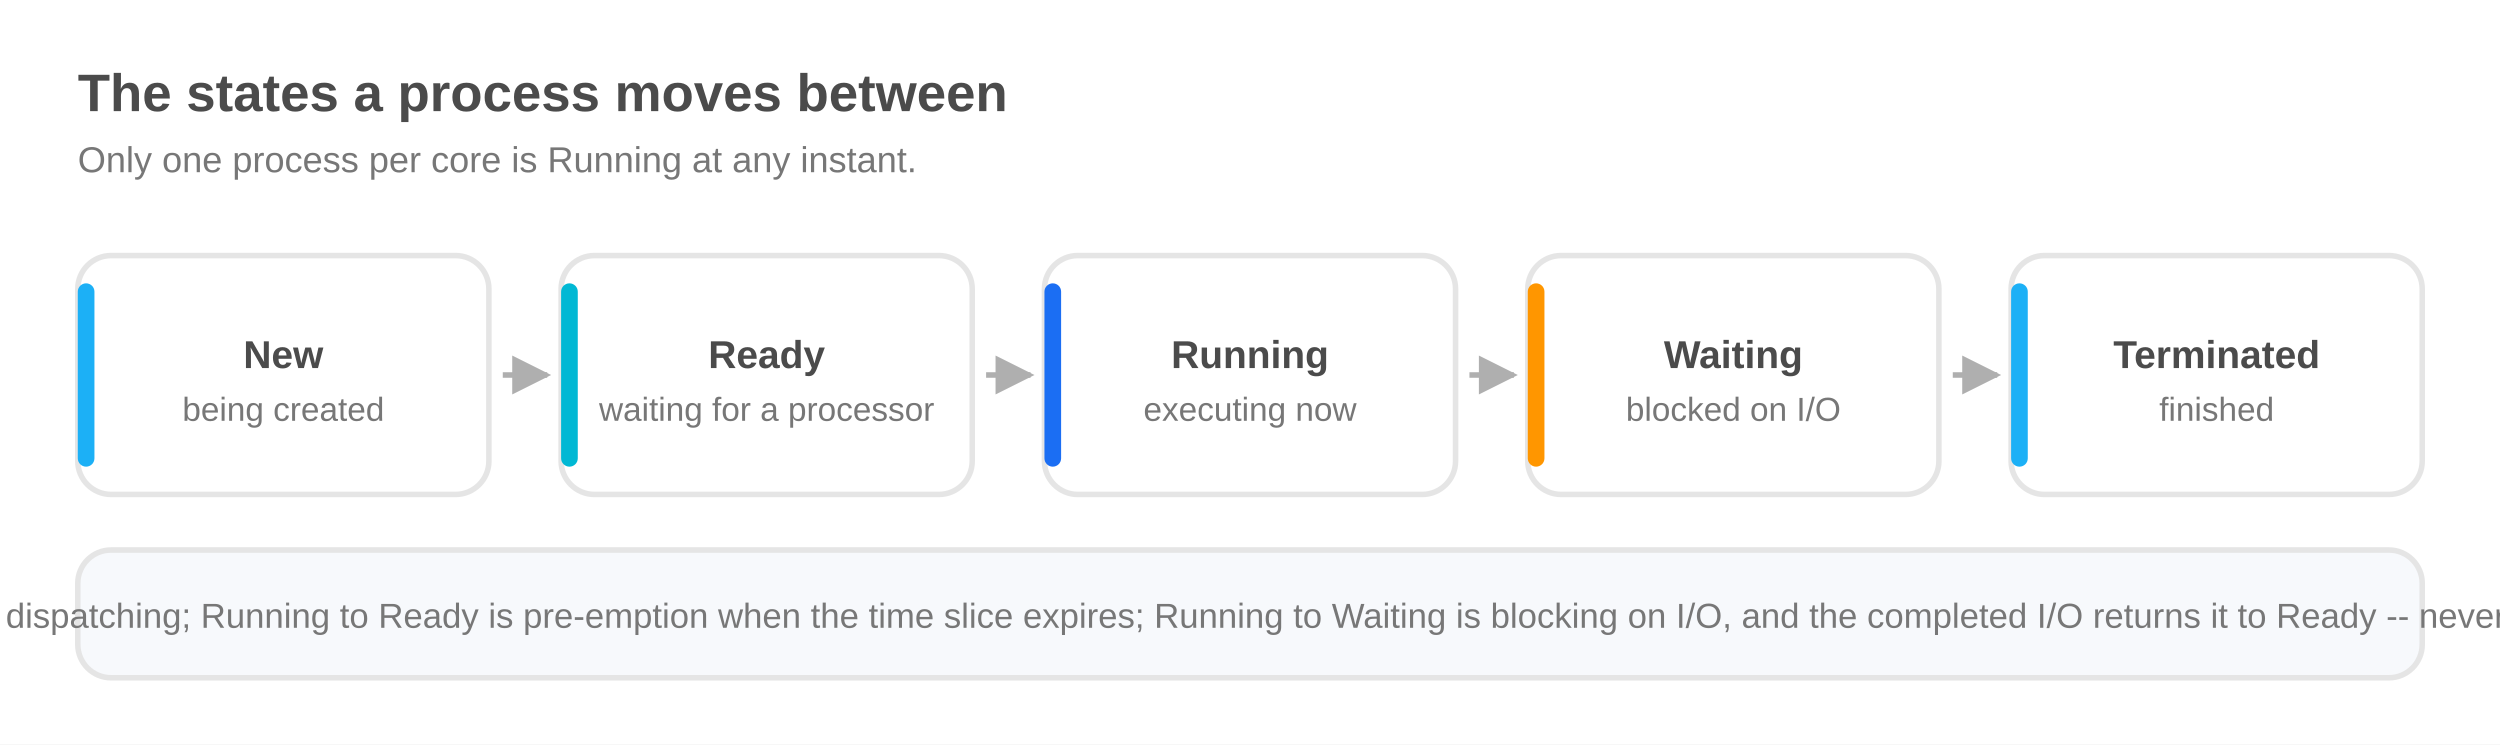
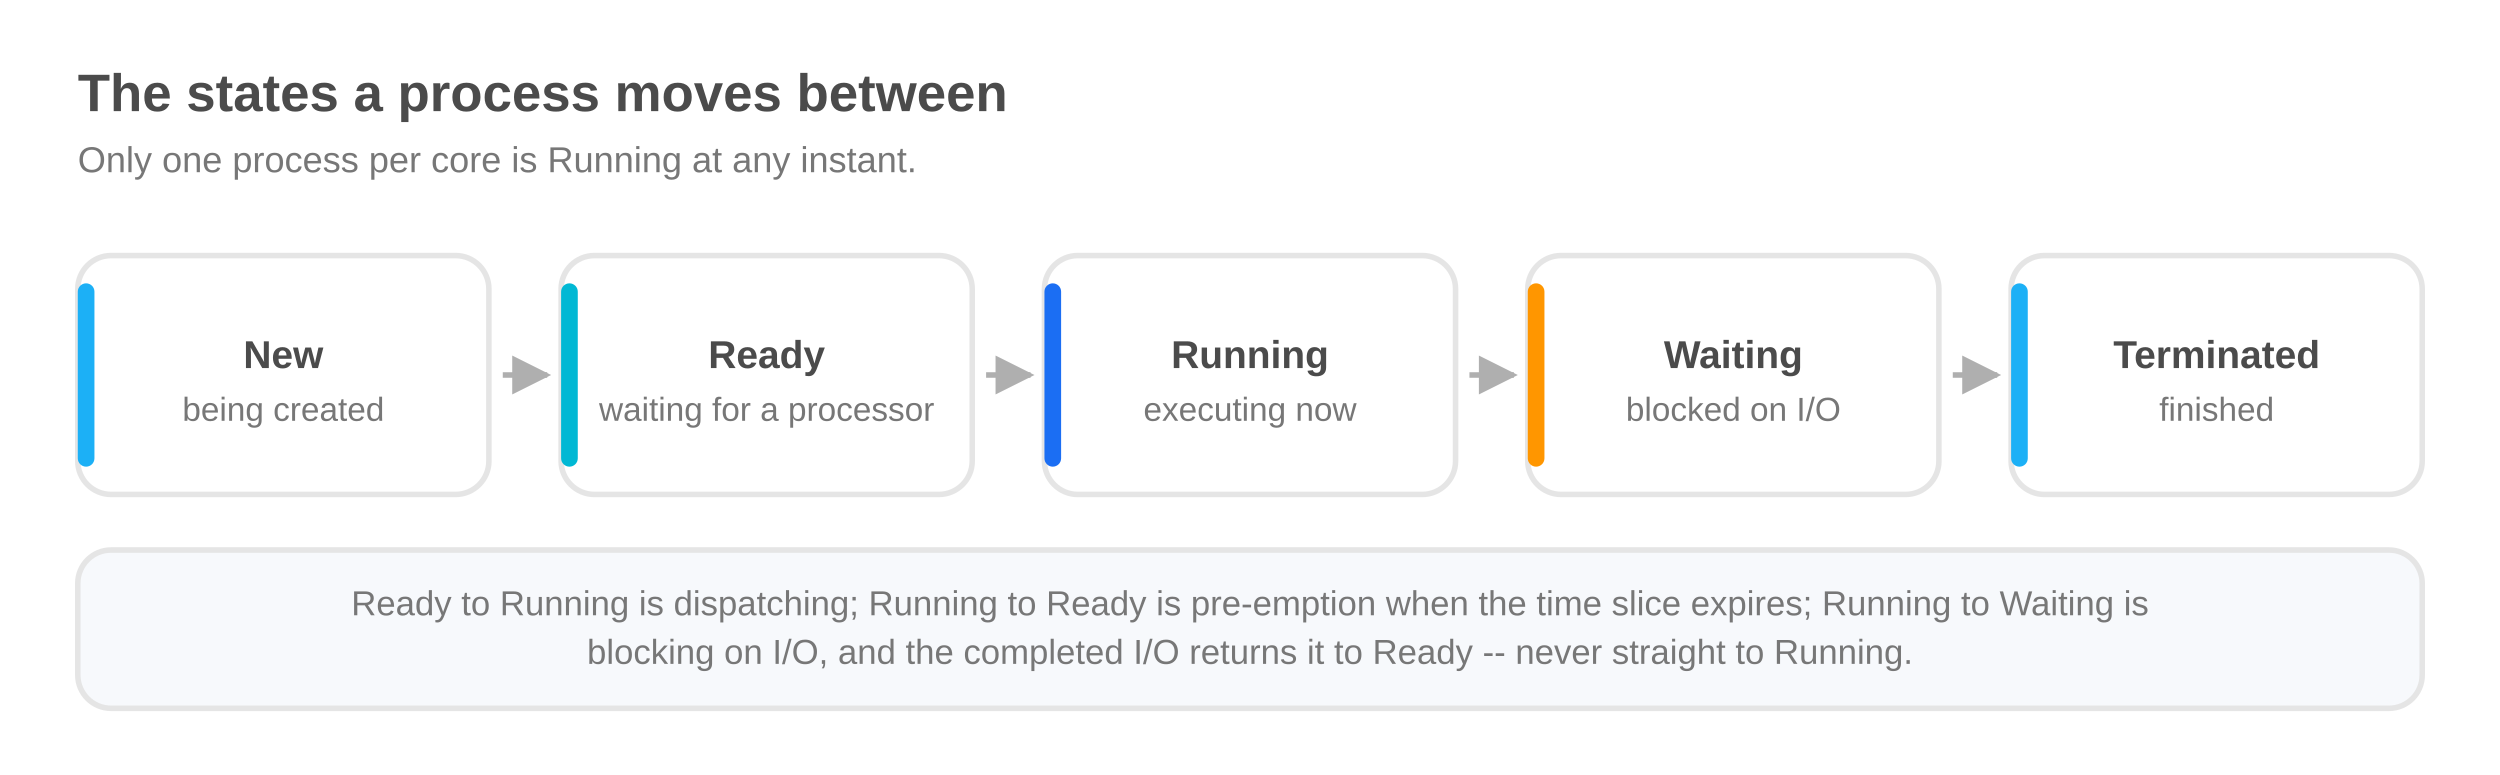
- <svg xmlns="http://www.w3.org/2000/svg" viewBox="0 0 900 268" width="900" height="268" font-family="system-ui, -apple-system, 'Segoe UI', Nunito, 'Helvetica Neue', Arial, sans-serif" role="img" aria-label="The states a process moves between">
+ <svg xmlns="http://www.w3.org/2000/svg" viewBox="0 0 900 279" width="900" height="279" font-family="system-ui, -apple-system, 'Segoe UI', Nunito, 'Helvetica Neue', Arial, sans-serif" role="img" aria-label="The states a process moves between">
  <defs>
    <marker id="tip" viewBox="0 0 10 10" refX="9" refY="5" markerWidth="7" markerHeight="7" orient="auto-start-reverse">
      <path d="M0,0 L10,5 L0,10 z" fill="#afafaf" />
    </marker>
  </defs>
-   <rect width="900" height="268" fill="#ffffff" />
+   <rect width="900" height="279" fill="#ffffff" />
  <text x="28" y="40" font-size="19" font-weight="800" fill="#4b4b4b" text-anchor="start">The states a process moves between</text>
  <text x="28" y="62" font-size="13" font-weight="400" fill="#777777" text-anchor="start">Only one process per core is Running at any instant.</text>
  <rect x="28.0" y="92" width="148.0" height="86" rx="12" fill="#ffffff" stroke="#e5e5e5" stroke-width="2" />
  <rect x="28.0" y="102" width="6" height="66" rx="3" fill="#1cb0f6" />
  <text x="102.0" y="132.5" font-size="14" font-weight="700" fill="#4b4b4b" text-anchor="middle">New</text>
  <text x="102.0" y="151.5" font-size="12" font-weight="400" fill="#777777" text-anchor="middle">being created</text>
  <line x1="181.0" y1="135.0" x2="197.0" y2="135.0" stroke="#afafaf" stroke-width="2" marker-end="url(#tip)" />
  <rect x="202.0" y="92" width="148.0" height="86" rx="12" fill="#ffffff" stroke="#e5e5e5" stroke-width="2" />
  <rect x="202.0" y="102" width="6" height="66" rx="3" fill="#00b8d4" />
  <text x="276.0" y="132.5" font-size="14" font-weight="700" fill="#4b4b4b" text-anchor="middle">Ready</text>
  <text x="276.0" y="151.5" font-size="12" font-weight="400" fill="#777777" text-anchor="middle">waiting for a processor</text>
  <line x1="355.0" y1="135.0" x2="371.0" y2="135.0" stroke="#afafaf" stroke-width="2" marker-end="url(#tip)" />
  <rect x="376.0" y="92" width="148.0" height="86" rx="12" fill="#ffffff" stroke="#e5e5e5" stroke-width="2" />
  <rect x="376.0" y="102" width="6" height="66" rx="3" fill="#1b6ef3" />
  <text x="450.0" y="132.5" font-size="14" font-weight="700" fill="#4b4b4b" text-anchor="middle">Running</text>
  <text x="450.0" y="151.5" font-size="12" font-weight="400" fill="#777777" text-anchor="middle">executing now</text>
  <line x1="529.0" y1="135.0" x2="545.0" y2="135.0" stroke="#afafaf" stroke-width="2" marker-end="url(#tip)" />
  <rect x="550.0" y="92" width="148.0" height="86" rx="12" fill="#ffffff" stroke="#e5e5e5" stroke-width="2" />
  <rect x="550.0" y="102" width="6" height="66" rx="3" fill="#ff9600" />
  <text x="624.0" y="132.5" font-size="14" font-weight="700" fill="#4b4b4b" text-anchor="middle">Waiting</text>
  <text x="624.0" y="151.5" font-size="12" font-weight="400" fill="#777777" text-anchor="middle">blocked on I/O</text>
  <line x1="703.0" y1="135.0" x2="719.0" y2="135.0" stroke="#afafaf" stroke-width="2" marker-end="url(#tip)" />
  <rect x="724.0" y="92" width="148.0" height="86" rx="12" fill="#ffffff" stroke="#e5e5e5" stroke-width="2" />
  <rect x="724.0" y="102" width="6" height="66" rx="3" fill="#1cb0f6" />
  <text x="798.0" y="132.5" font-size="14" font-weight="700" fill="#4b4b4b" text-anchor="middle">Terminated</text>
  <text x="798.0" y="151.5" font-size="12" font-weight="400" fill="#777777" text-anchor="middle">finished</text>
-   <rect x="28" y="198" width="844" height="46" rx="12" fill="#f7f9fc" stroke="#e5e5e5" stroke-width="2" />
-   <text x="450.0" y="226" font-size="12.5" font-weight="400" fill="#777777" text-anchor="middle">Ready to Running is dispatching; Running to Ready is pre-emption when the time slice expires; Running to Waiting is blocking on I/O, and the completed I/O returns it to Ready -- never straight to Running.</text>
+   <rect x="28" y="198" width="844" height="57.0" rx="12" fill="#f7f9fc" stroke="#e5e5e5" stroke-width="2" />
+   <text x="450.0" y="221.5" font-size="12.5" font-weight="400" fill="#777777" text-anchor="middle">Ready to Running is dispatching; Running to Ready is pre-emption when the time slice expires; Running to Waiting is</text>
+   <text x="450.0" y="239.0" font-size="12.5" font-weight="400" fill="#777777" text-anchor="middle">blocking on I/O, and the completed I/O returns it to Ready -- never straight to Running.</text>
</svg>
